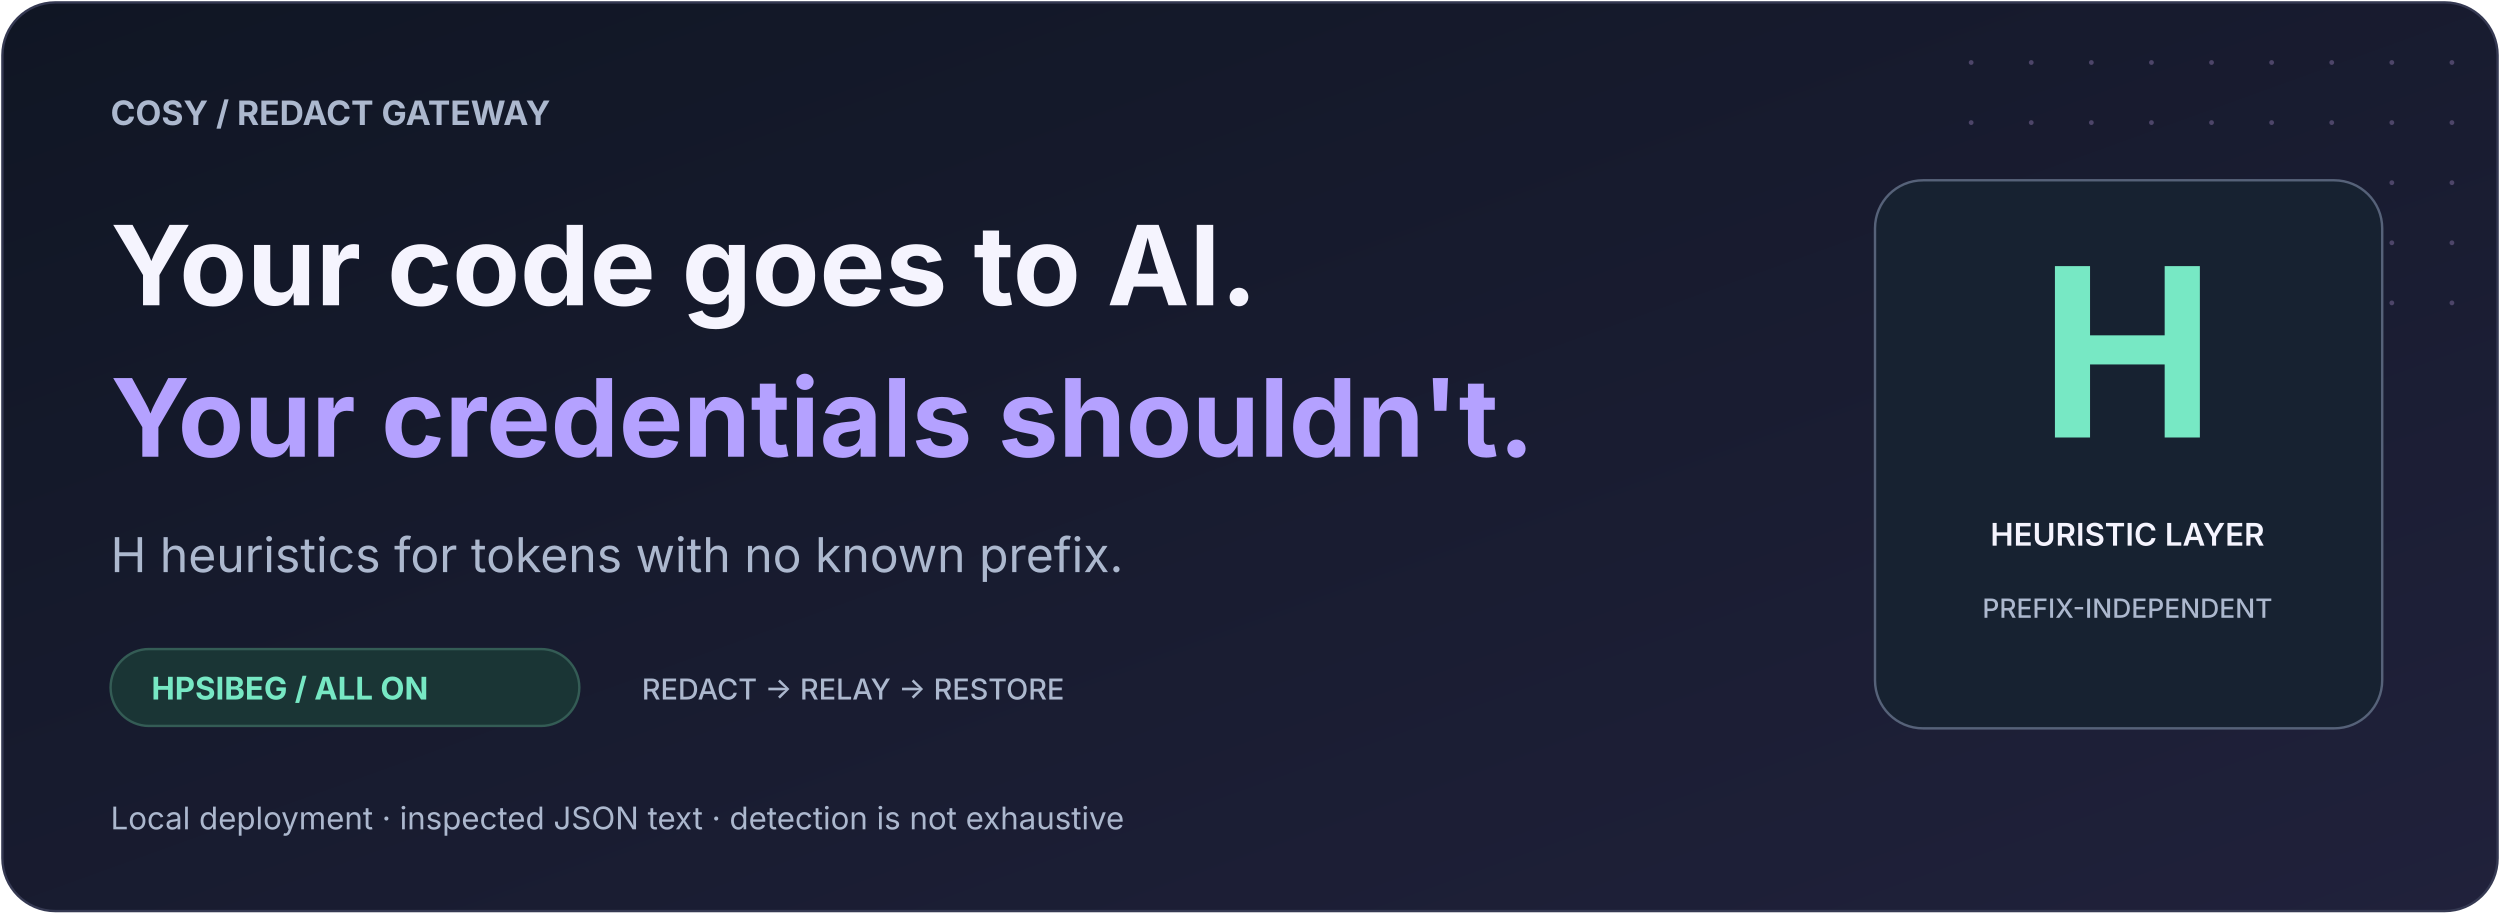
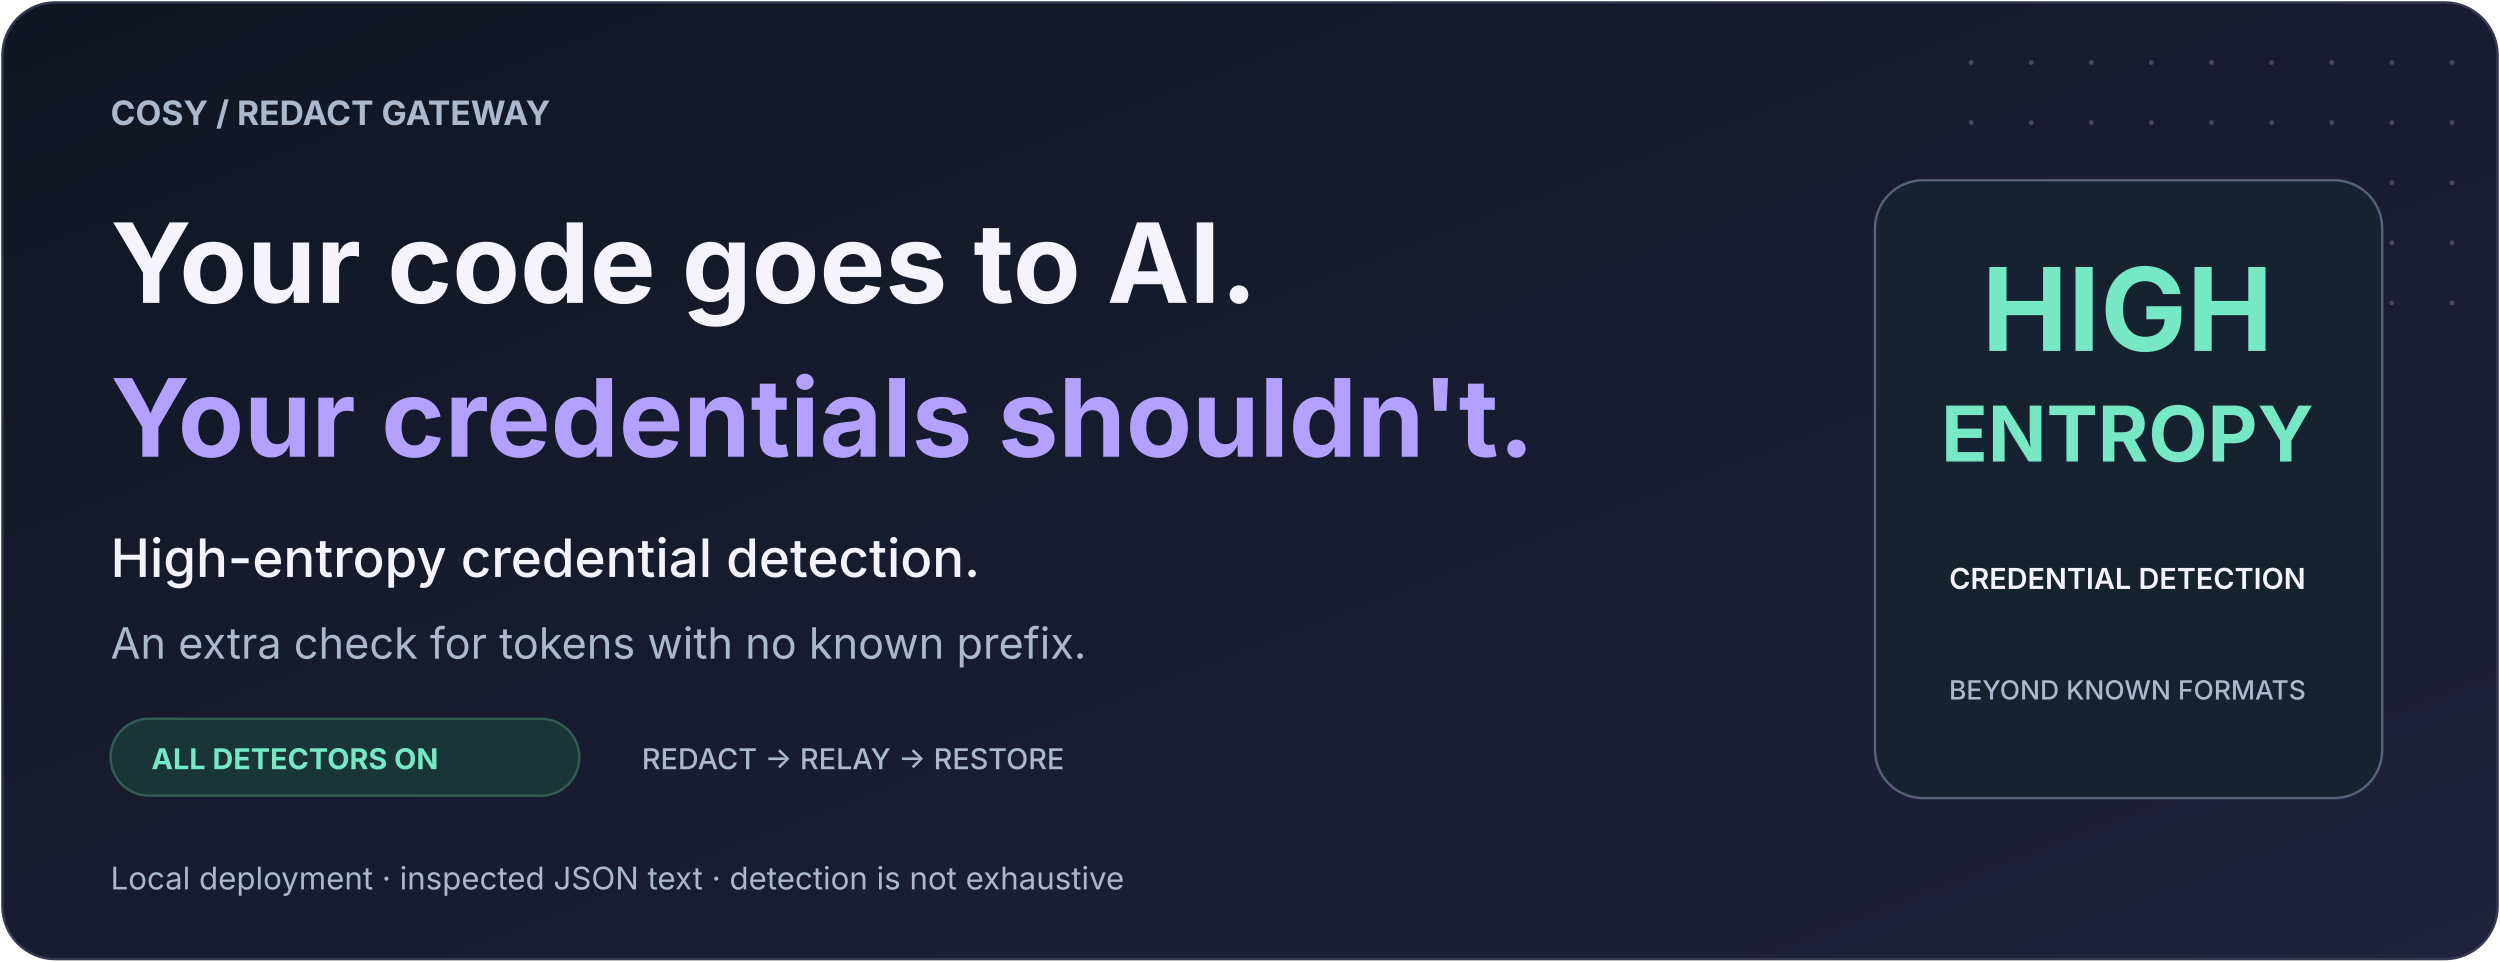
- <svg xmlns="http://www.w3.org/2000/svg" width="1040" height="380" viewBox="0 0 1040 380" role="img" aria-labelledby="title desc">
+ <svg xmlns="http://www.w3.org/2000/svg" width="1040" height="400" viewBox="0 0 1040 400" role="img" aria-labelledby="title desc">
  <defs>
    <linearGradient id="bg" x2="1" y2="1">
      <stop stop-color="#101624" />
      <stop offset="1" stop-color="#20213B" />
    </linearGradient>
-     <linearGradient id="accent">
-       <stop stop-color="#B4A1FF" />
-       <stop offset="1" stop-color="#77E8C4" />
-     </linearGradient>
  </defs>
-   <rect x="1" y="1" width="1038" height="378" rx="22" fill="url(#bg)" stroke="#353952" />
+   <rect x="1" y="1" width="1038" height="398" rx="22" fill="url(#bg)" stroke="#353952" />
  <circle cx="820" cy="26" r="1" fill="#4D4569" />
  <circle cx="820" cy="51" r="1" fill="#4D4569" />
  <circle cx="820" cy="76" r="1" fill="#4D4569" />
  <circle cx="820" cy="101" r="1" fill="#4D4569" />
  <circle cx="820" cy="126" r="1" fill="#4D4569" />
  <circle cx="845" cy="26" r="1" fill="#4D4569" />
  <circle cx="845" cy="51" r="1" fill="#4D4569" />
  <circle cx="845" cy="76" r="1" fill="#4D4569" />
  <circle cx="845" cy="101" r="1" fill="#4D4569" />
  <circle cx="845" cy="126" r="1" fill="#4D4569" />
  <circle cx="870" cy="26" r="1" fill="#4D4569" />
  <circle cx="870" cy="51" r="1" fill="#4D4569" />
  <circle cx="870" cy="76" r="1" fill="#4D4569" />
  <circle cx="870" cy="101" r="1" fill="#4D4569" />
  <circle cx="870" cy="126" r="1" fill="#4D4569" />
  <circle cx="895" cy="26" r="1" fill="#4D4569" />
  <circle cx="895" cy="51" r="1" fill="#4D4569" />
  <circle cx="895" cy="76" r="1" fill="#4D4569" />
  <circle cx="895" cy="101" r="1" fill="#4D4569" />
  <circle cx="895" cy="126" r="1" fill="#4D4569" />
  <circle cx="920" cy="26" r="1" fill="#4D4569" />
  <circle cx="920" cy="51" r="1" fill="#4D4569" />
  <circle cx="920" cy="76" r="1" fill="#4D4569" />
  <circle cx="920" cy="101" r="1" fill="#4D4569" />
  <circle cx="920" cy="126" r="1" fill="#4D4569" />
  <circle cx="945" cy="26" r="1" fill="#4D4569" />
  <circle cx="945" cy="51" r="1" fill="#4D4569" />
  <circle cx="945" cy="76" r="1" fill="#4D4569" />
  <circle cx="945" cy="101" r="1" fill="#4D4569" />
  <circle cx="945" cy="126" r="1" fill="#4D4569" />
  <circle cx="970" cy="26" r="1" fill="#4D4569" />
  <circle cx="970" cy="51" r="1" fill="#4D4569" />
  <circle cx="970" cy="76" r="1" fill="#4D4569" />
  <circle cx="970" cy="101" r="1" fill="#4D4569" />
  <circle cx="970" cy="126" r="1" fill="#4D4569" />
  <circle cx="995" cy="26" r="1" fill="#4D4569" />
  <circle cx="995" cy="51" r="1" fill="#4D4569" />
  <circle cx="995" cy="76" r="1" fill="#4D4569" />
  <circle cx="995" cy="101" r="1" fill="#4D4569" />
  <circle cx="995" cy="126" r="1" fill="#4D4569" />
  <circle cx="1020" cy="26" r="1" fill="#4D4569" />
  <circle cx="1020" cy="51" r="1" fill="#4D4569" />
  <circle cx="1020" cy="76" r="1" fill="#4D4569" />
  <circle cx="1020" cy="101" r="1" fill="#4D4569" />
  <circle cx="1020" cy="126" r="1" fill="#4D4569" />
  <text x="46" y="52" font-family="Inter, system-ui, -apple-system, Segoe UI, Noto Sans CJK SC, sans-serif" font-size="14" fill="#ACB8CE" font-weight="650" text-anchor="start">COSY / REDACT GATEWAY</text>
-   <text x="46" y="127" font-family="Inter, system-ui, -apple-system, Segoe UI, Noto Sans CJK SC, sans-serif" font-size="46" fill="#F5F4FE" font-weight="750" text-anchor="start">Your code goes to AI.</text>
+   <text x="46" y="126" font-family="Inter, system-ui, -apple-system, Segoe UI, Noto Sans CJK SC, sans-serif" font-size="46" fill="#F5F4FE" font-weight="750" text-anchor="start">Your code goes to AI.</text>
  <text x="46" y="190" font-family="Inter, system-ui, -apple-system, Segoe UI, Noto Sans CJK SC, sans-serif" font-size="45" fill="#B4A1FF" font-weight="750" text-anchor="start">Your credentials shouldn't.</text>
-   <text x="46" y="238" font-family="Inter, system-ui, -apple-system, Segoe UI, Noto Sans CJK SC, sans-serif" font-size="20" fill="#ACB8CE" font-weight="400" text-anchor="start">H heuristics for tokens with no known prefix.</text>
-   <rect x="780" y="75" width="211" height="228" rx="20" fill="#172231" stroke="#566279" />
-   <text x="885" y="182" font-family="Inter, system-ui, -apple-system, Segoe UI, Noto Sans CJK SC, sans-serif" font-size="98" fill="#77E8C4" font-weight="750" text-anchor="middle">H</text>
-   <text x="885" y="227" font-family="Inter, system-ui, -apple-system, Segoe UI, Noto Sans CJK SC, sans-serif" font-size="13" fill="#F5F4FE" font-weight="600" text-anchor="middle">HEURISTIC LAYER</text>
-   <text x="885" y="257" font-family="Inter, system-ui, -apple-system, Segoe UI, Noto Sans CJK SC, sans-serif" font-size="11" fill="#ACB8CE" font-weight="500" text-anchor="middle">PREFIX-INDEPENDENT</text>
-   <text x="46" y="345" font-family="Inter, system-ui, -apple-system, Segoe UI, Noto Sans CJK SC, sans-serif" font-size="13" fill="#ACB8CE" font-weight="400" text-anchor="start">Local deployment · inspected JSON text · detection is not exhaustive</text>
-   <rect x="46" y="270" width="195" height="32" rx="16" fill="#1A3535" stroke="#345C55" />
-   <text x="63" y="291" font-family="Inter, system-ui, -apple-system, Segoe UI, Noto Sans CJK SC, sans-serif" font-size="13" fill="#77E8C4" font-weight="650" text-anchor="start">HPSIBEG / ALL ON</text>
-   <text x="267" y="291" font-family="Inter, system-ui, -apple-system, Segoe UI, Noto Sans CJK SC, sans-serif" font-size="12" fill="#ACB8CE" font-weight="550" text-anchor="start">REDACT → RELAY → RESTORE</text>
+   <text x="46" y="240" font-family="Inter, system-ui, -apple-system, Segoe UI, Noto Sans CJK SC, sans-serif" font-size="22" fill="#F5F4FE" font-weight="550" text-anchor="start">High-entropy credential detection.</text>
+   <text x="46" y="274" font-family="Inter, system-ui, -apple-system, Segoe UI, Noto Sans CJK SC, sans-serif" font-size="18" fill="#ACB8CE" font-weight="400" text-anchor="start">An extra check for tokens with no known prefix.</text>
+   <rect x="780" y="75" width="211" height="257" rx="20" fill="#172231" stroke="#566279" />
+   <text x="885" y="146" font-family="Inter, system-ui, -apple-system, Segoe UI, Noto Sans CJK SC, sans-serif" font-size="48" fill="#77E8C4" font-weight="750" text-anchor="middle">HIGH</text>
+   <text x="885" y="192" font-family="Inter, system-ui, -apple-system, Segoe UI, Noto Sans CJK SC, sans-serif" font-size="32" fill="#77E8C4" font-weight="750" text-anchor="middle">ENTROPY</text>
+   <text x="885" y="245" font-family="Inter, system-ui, -apple-system, Segoe UI, Noto Sans CJK SC, sans-serif" font-size="12" fill="#F5F4FE" font-weight="600" text-anchor="middle">CREDENTIAL DETECTION</text>
+   <text x="885" y="291" font-family="Inter, system-ui, -apple-system, Segoe UI, Noto Sans CJK SC, sans-serif" font-size="11" fill="#ACB8CE" font-weight="500" text-anchor="middle">BEYOND KNOWN FORMATS</text>
+   <rect x="46" y="299" width="195" height="32" rx="16" fill="#1A3535" stroke="#345C55" />
+   <text x="63" y="320" font-family="Inter, system-ui, -apple-system, Segoe UI, Noto Sans CJK SC, sans-serif" font-size="12" fill="#77E8C4" font-weight="650" text-anchor="start">ALL DETECTORS ON</text>
+   <text x="267" y="320" font-family="Inter, system-ui, -apple-system, Segoe UI, Noto Sans CJK SC, sans-serif" font-size="12" fill="#ACB8CE" font-weight="550" text-anchor="start">REDACT → RELAY → RESTORE</text>
+   <text x="46" y="370" font-family="Inter, system-ui, -apple-system, Segoe UI, Noto Sans CJK SC, sans-serif" font-size="13" fill="#ACB8CE" font-weight="400" text-anchor="start">Local deployment · inspected JSON text · detection is not exhaustive</text>
</svg>
